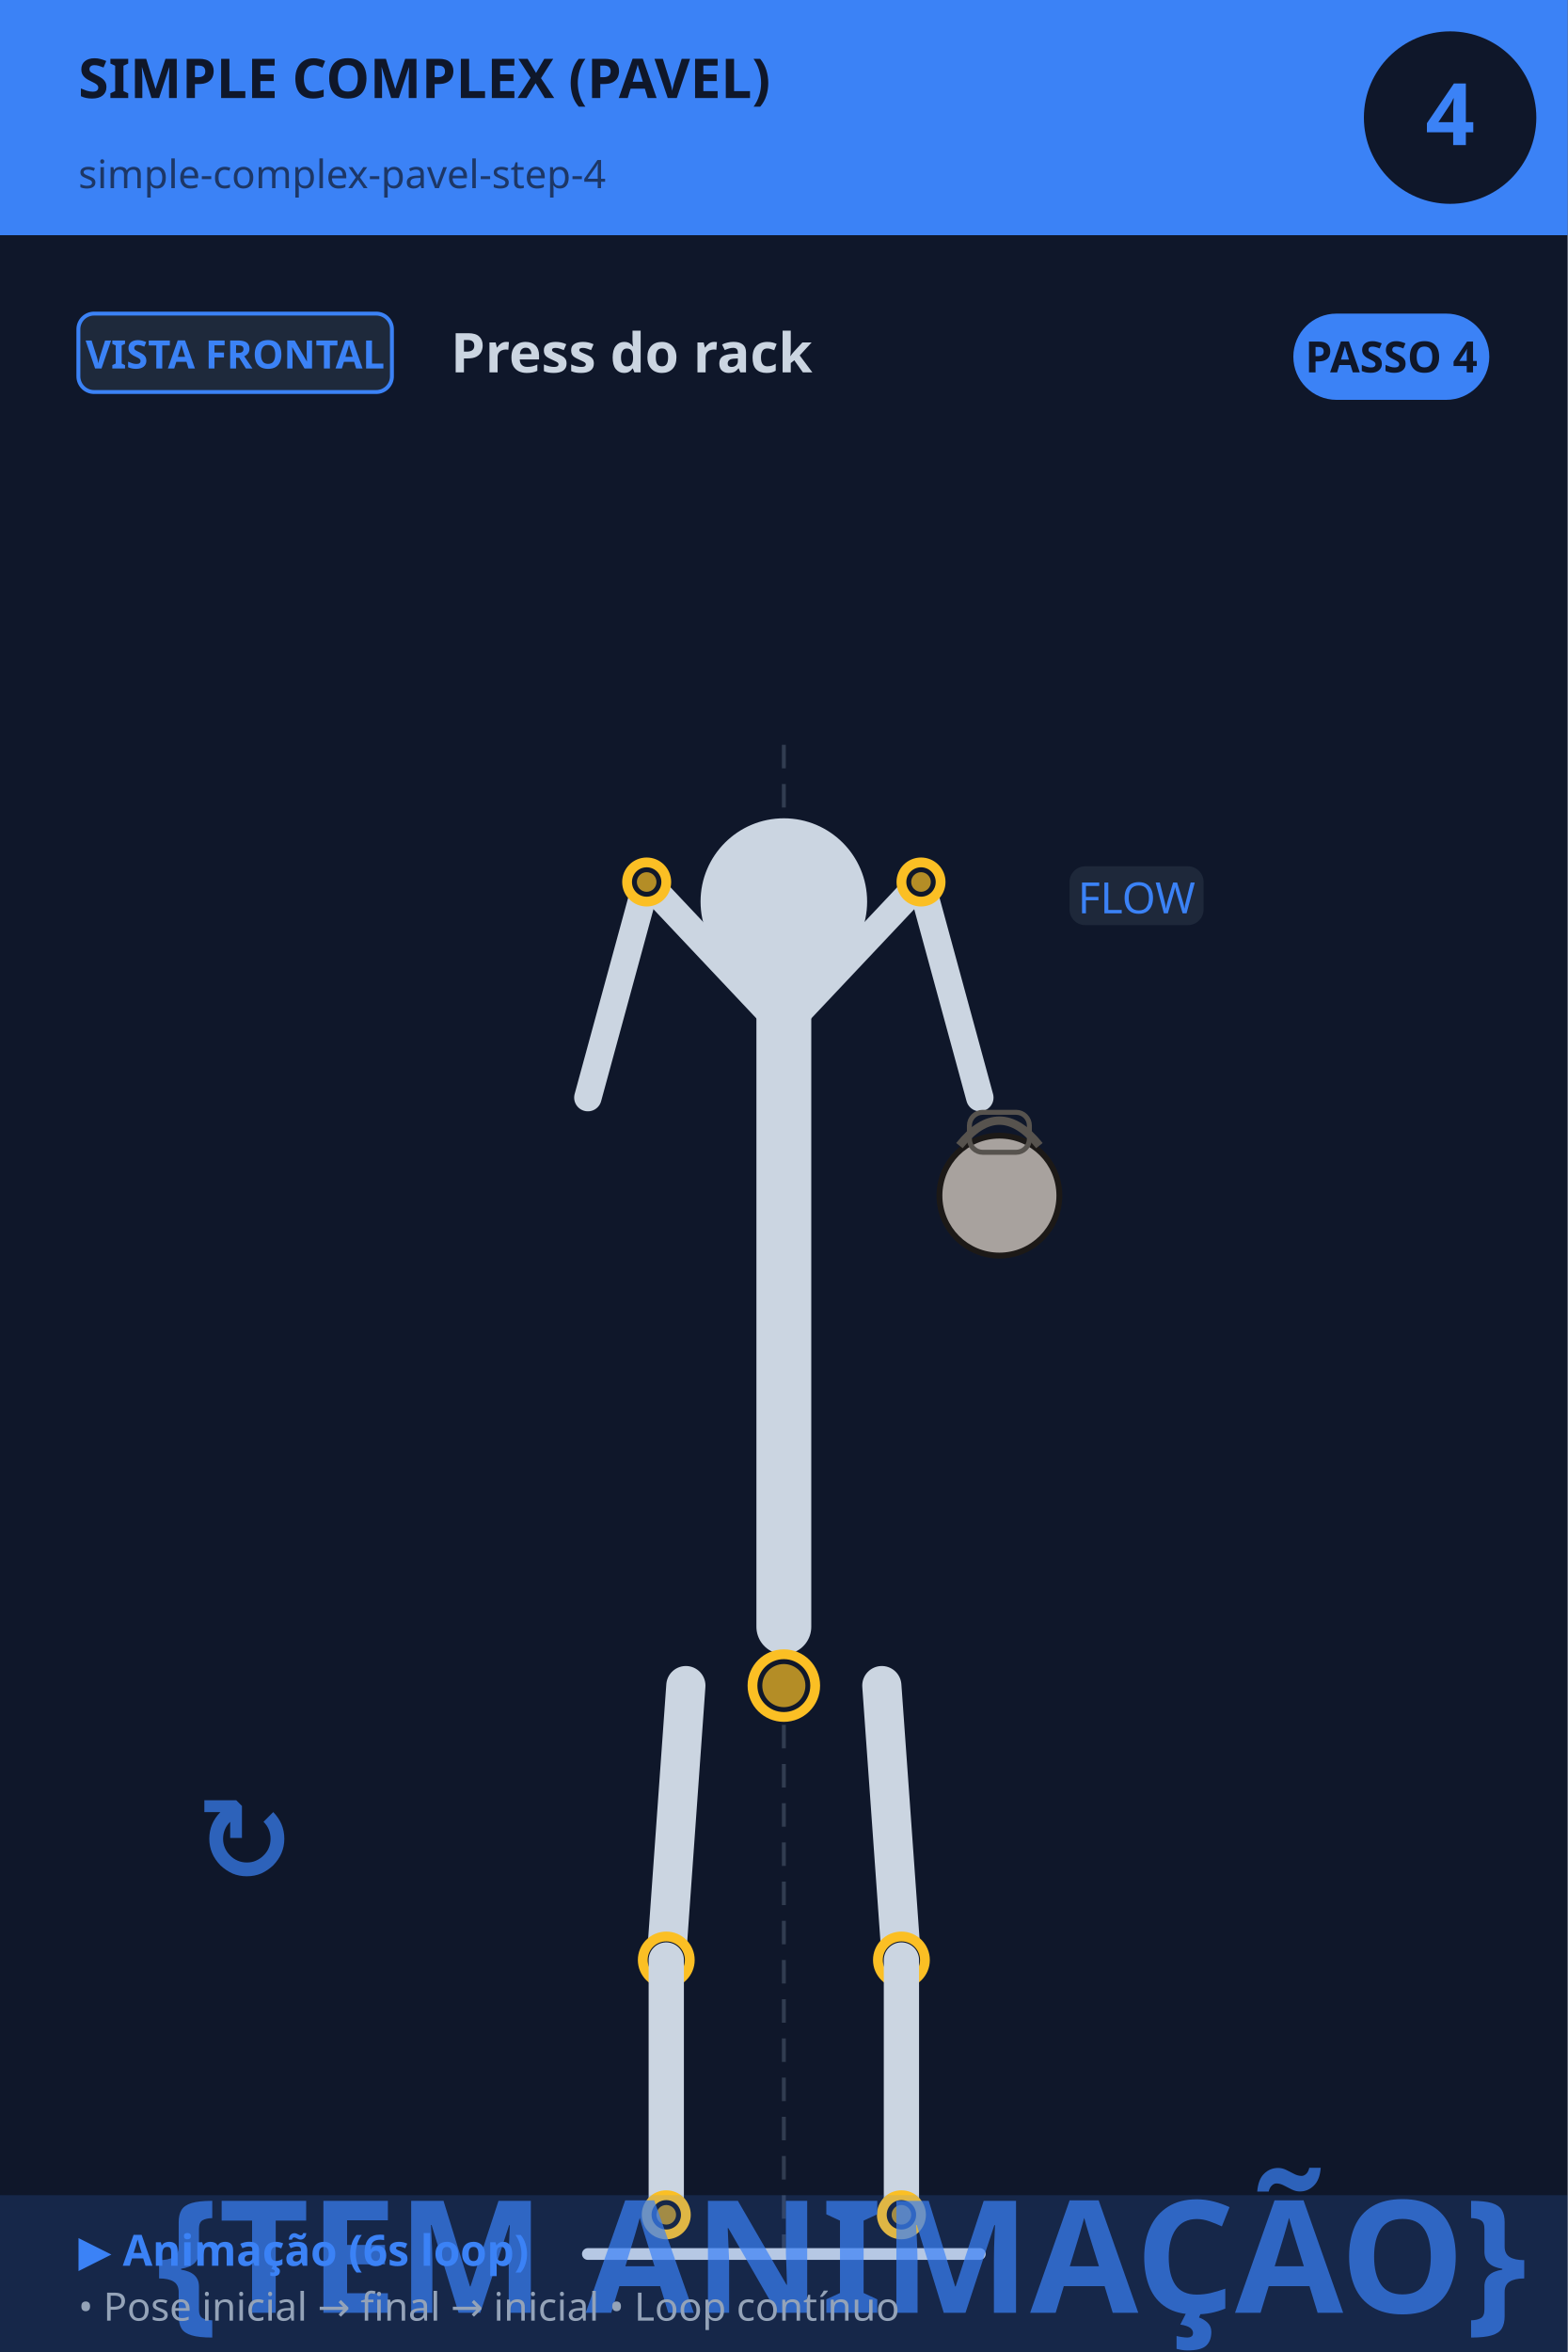
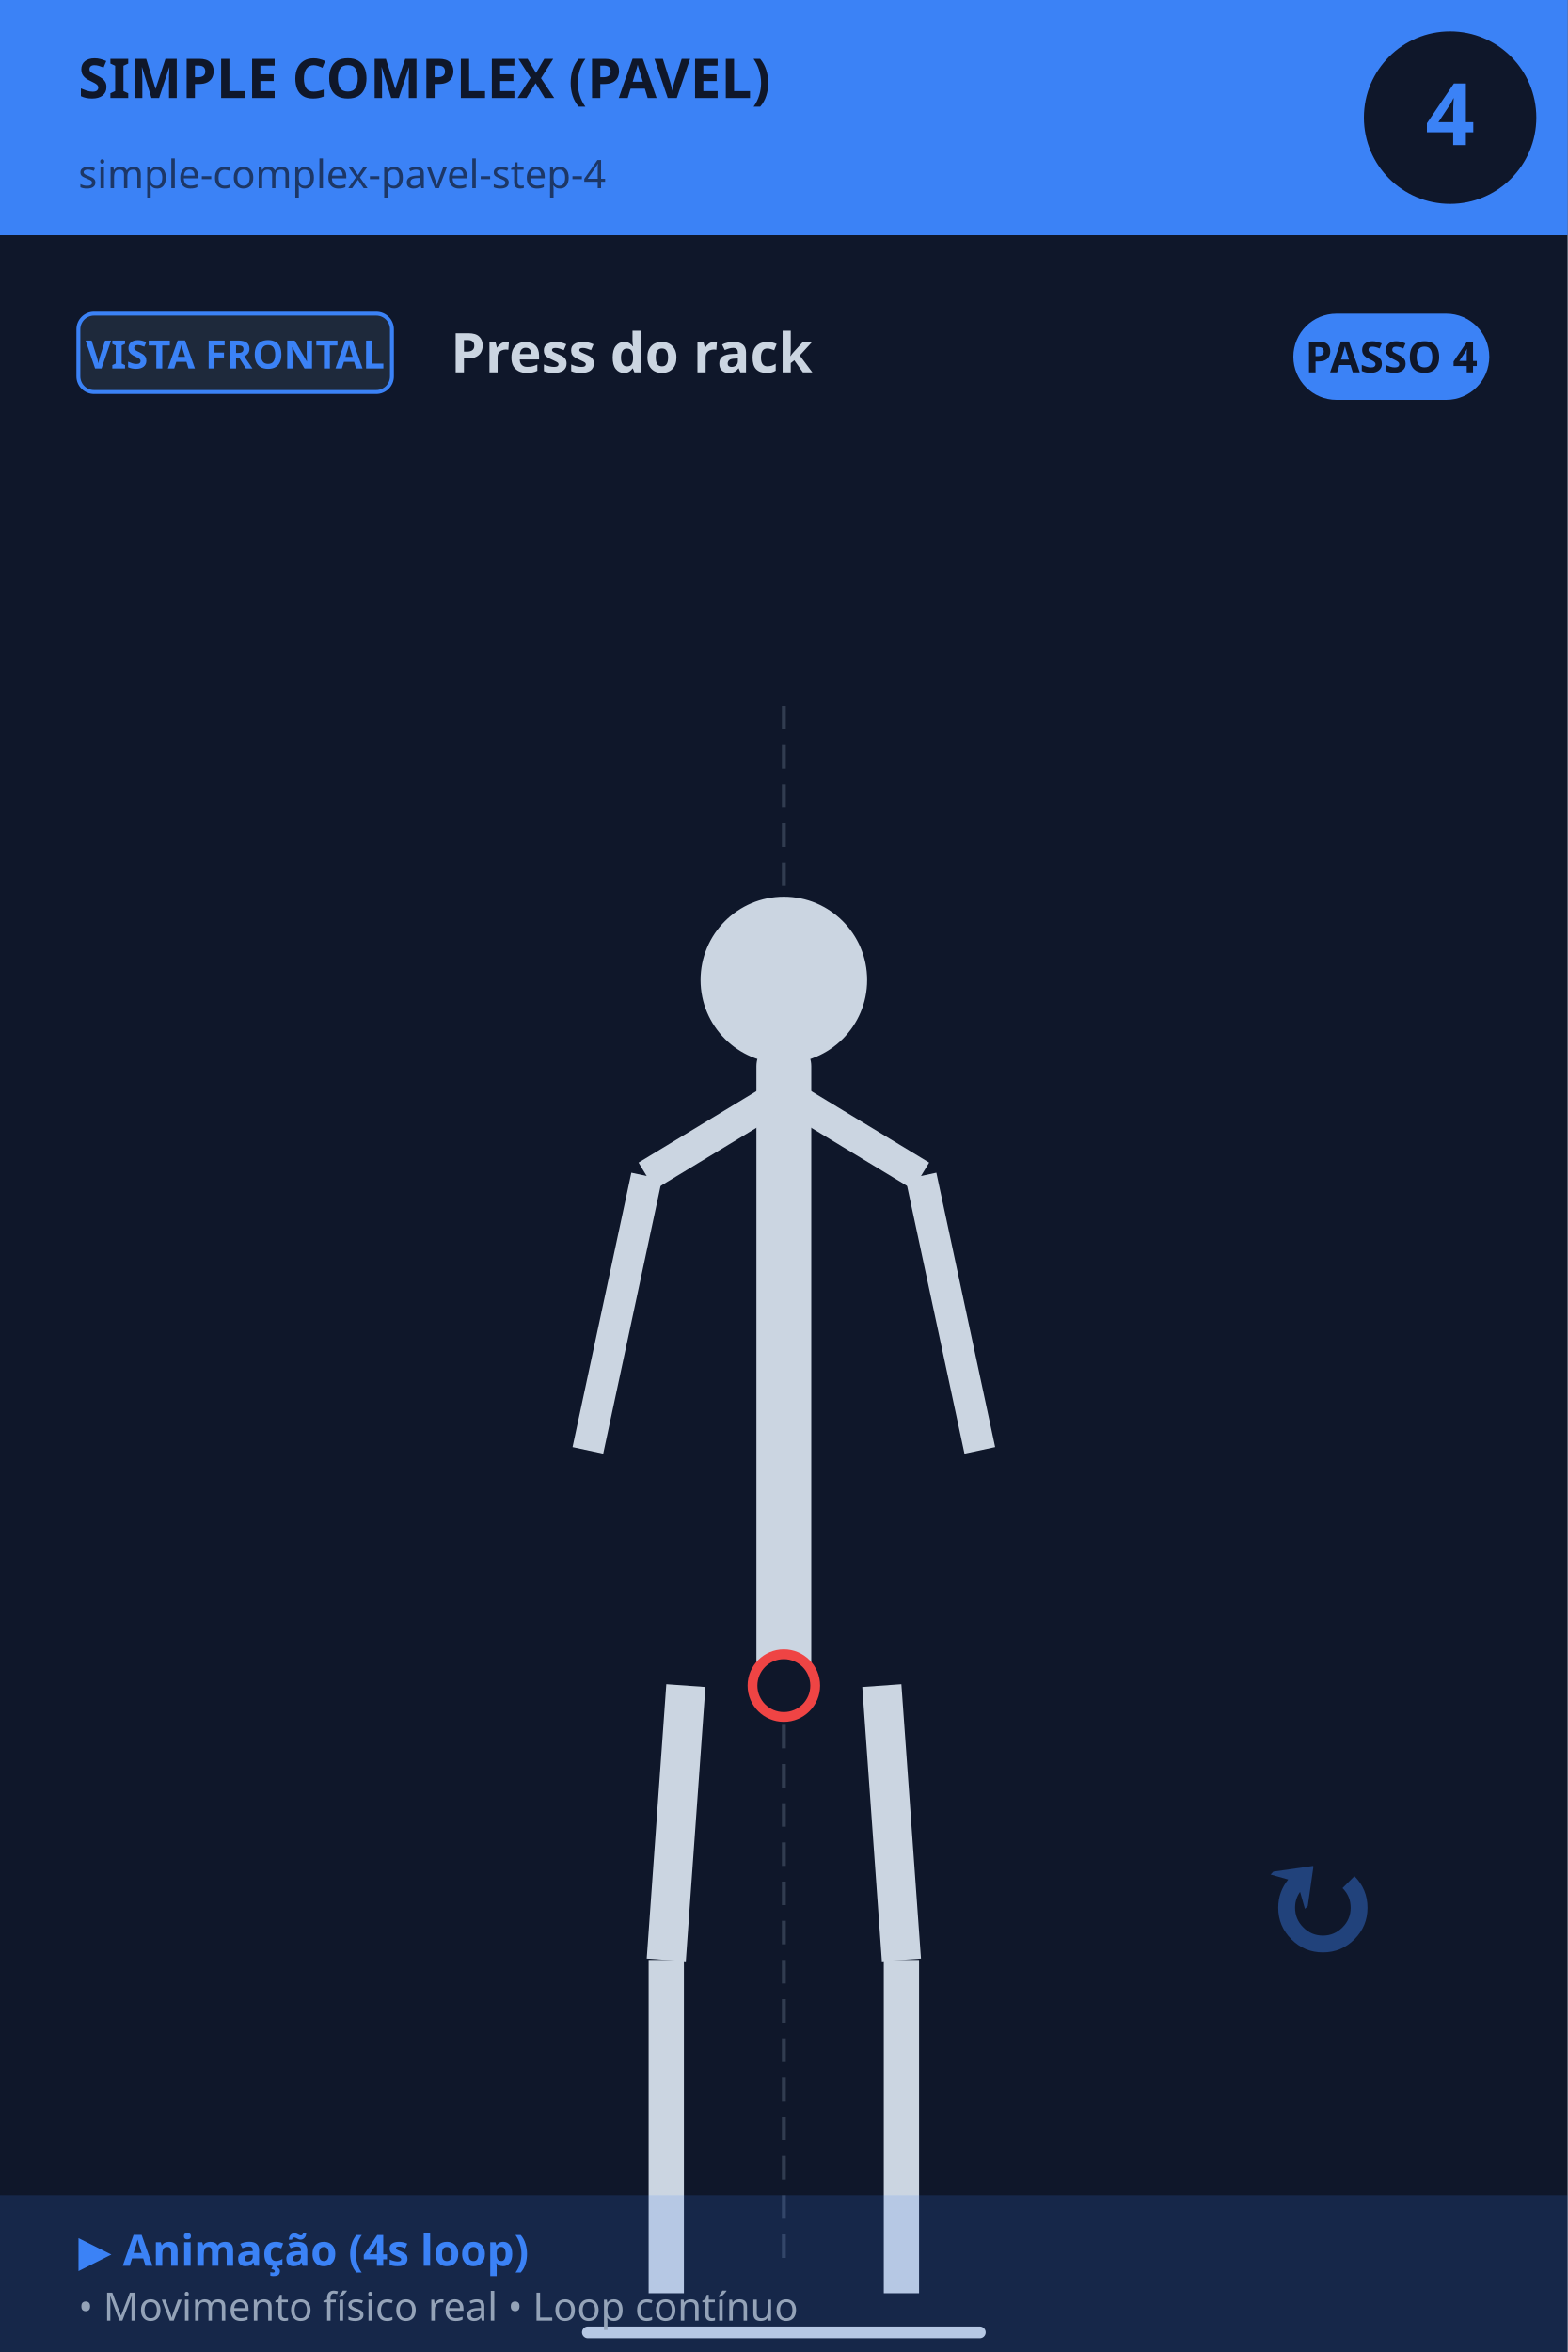
<svg xmlns="http://www.w3.org/2000/svg" viewBox="0 0 400 600" width="400" height="600">
  <rect width="400" height="600" fill="#0f172a" />
  <rect x="0" y="0" width="400" height="60" fill="#3b82f6" />
  <text x="20" y="25" font-size="14" font-weight="bold" fill="#0f172a" font-family="sans-serif">SIMPLE COMPLEX (PAVEL)</text>
  <text x="20" y="48" font-size="10" fill="#0f172a" opacity="0.7" font-family="sans-serif">simple-complex-pavel-step-4</text>
  <circle cx="370" cy="30" r="22" fill="#0f172a" />
  <text x="370" y="37" font-size="22" font-weight="bold" fill="#3b82f6" text-anchor="middle" font-family="sans-serif">4</text>
  <rect x="20" y="80" width="80" height="20" rx="4" fill="#1e293b" stroke="#3b82f6" stroke-width="1" />
  <text x="60" y="94" font-size="10" font-weight="bold" fill="#3b82f6" text-anchor="middle" font-family="sans-serif">VISTA FRONTAL</text>
  <text x="115" y="95" font-size="14" font-weight="bold" fill="#cbd5e1" font-family="sans-serif">Press do rack</text>
  <g transform="translate(0, 50)">
-     <line x1="200" y1="140" x2="200" y2="530" stroke="#475569" stroke-width="1" stroke-dasharray="6,4" opacity="0.6" />
-     <circle cx="200" cy="180" r="22" fill="#cbd5e1" stroke="#0f172a" stroke-width="1.5" />
-     <line x1="200" y1="202" x2="200" y2="365" stroke="#cbd5e1" stroke-width="14" stroke-linecap="round" />
-     <circle cx="200" cy="380" r="8" fill="#0f172a" stroke="#fbbf24" stroke-width="2.5" />
-     <circle cx="200" cy="380" r="5.5" fill="#fbbf24" opacity="0.7" />
-     <line x1="198" y1="210" x2="165" y2="175" stroke="#cbd5e1" stroke-width="7" stroke-linecap="round" />
-     <line x1="202" y1="210" x2="235" y2="175" stroke="#cbd5e1" stroke-width="7" stroke-linecap="round" />
-     <line x1="165" y1="175" x2="150" y2="230" stroke="#cbd5e1" stroke-width="7" stroke-linecap="round" />
-     <line x1="235" y1="175" x2="250" y2="230" stroke="#cbd5e1" stroke-width="7" stroke-linecap="round" />
-     <circle cx="165" cy="175" r="5" fill="#0f172a" stroke="#fbbf24" stroke-width="2.5" />
-     <circle cx="165" cy="175" r="2.5" fill="#fbbf24" opacity="0.7" />
-     <circle cx="235" cy="175" r="5" fill="#0f172a" stroke="#fbbf24" stroke-width="2.5" />
-     <circle cx="235" cy="175" r="2.5" fill="#fbbf24" opacity="0.7" />
-     <circle cx="255" cy="255" r="15.3" fill="#a8a29e" stroke="#1c1917" stroke-width="1.5" />
-     <path d="M 244.8 242.25 Q 255 229.5 265.2 242.25" fill="none" stroke="#57534e" stroke-width="2.125" />
-     <rect x="247.35" y="233.75" width="15.3" height="10.2" rx="3.4" fill="none" stroke="#57534e" stroke-width="1.275" />
-     <line x1="175" y1="380" x2="170" y2="450" stroke="#cbd5e1" stroke-width="10" stroke-linecap="round" />
-     <line x1="225" y1="380" x2="230" y2="450" stroke="#cbd5e1" stroke-width="10" stroke-linecap="round" />
-     <circle cx="170" cy="450" r="6" fill="#0f172a" stroke="#fbbf24" stroke-width="2.5" />
-     <circle cx="170" cy="450" r="3.5" fill="#fbbf24" opacity="0.7" />
-     <circle cx="230" cy="450" r="6" fill="#0f172a" stroke="#fbbf24" stroke-width="2.5" />
-     <circle cx="230" cy="450" r="3.5" fill="#fbbf24" opacity="0.7" />
-     <line x1="170" y1="450" x2="170" y2="515" stroke="#cbd5e1" stroke-width="9" stroke-linecap="round" />
-     <line x1="230" y1="450" x2="230" y2="515" stroke="#cbd5e1" stroke-width="9" stroke-linecap="round" />
-     <circle cx="170" cy="515" r="5" fill="#0f172a" stroke="#fbbf24" stroke-width="2.5" />
-     <circle cx="170" cy="515" r="2.5" fill="#fbbf24" opacity="0.7" />
-     <circle cx="230" cy="515" r="5" fill="#0f172a" stroke="#fbbf24" stroke-width="2.5" />
-     <circle cx="230" cy="515" r="2.5" fill="#fbbf24" opacity="0.7" />
-     <line x1="150" y1="525" x2="250" y2="525" stroke="#cbd5e1" stroke-width="3" stroke-linecap="round" />
-     <rect x="272.9" y="171" width="34.2" height="15" rx="4" fill="#1e293b" opacity="0.95" />
-     <text x="290" y="183" font-size="11" fill="#3b82f6" text-anchor="middle" font-family="sans-serif" font-weight="500">FLOW</text>
-     <g opacity="0.7">
-       <text x="40" y="540" font-size="40" fill="#3b82f6" font-weight="bold" font-family="sans-serif">
- {TEM ANIMAÇÃO}
- <animate attributeName="opacity" values="0.9;0.4;0.9" dur="6s" repeatCount="indefinite" />
-       </text>
+     <line x1="200" y1="130" x2="200" y2="530" stroke="#475569" stroke-width="1" stroke-dasharray="6,4" opacity="0.6" />
+     <g>
+       <animateTransform attributeName="transform" type="rotate" values="0 200 280; 360 200 280" keyTimes="0;1" dur="4s" repeatCount="indefinite" />
+       <circle cx="200" cy="200" r="22" fill="#cbd5e1" stroke="#0f172a" stroke-width="1.5" />
+       <line x1="200" y1="222" x2="200" y2="380" stroke="#cbd5e1" stroke-width="14" stroke-linecap="round" />
+       <circle cx="200" cy="380" r="8" fill="#0f172a" stroke="#ef4444" stroke-width="2.5" />
+       <line x1="198" y1="230" x2="165" y2="250" stroke="#cbd5e1" stroke-width="8" />
+       <line x1="202" y1="230" x2="235" y2="250" stroke="#cbd5e1" stroke-width="8" />
+       <line x1="165" y1="250" x2="150" y2="320" stroke="#cbd5e1" stroke-width="8" />
+       <line x1="235" y1="250" x2="250" y2="320" stroke="#cbd5e1" stroke-width="8" />
+       <line x1="175" y1="380" x2="170" y2="450" stroke="#cbd5e1" stroke-width="10" />
+       <line x1="225" y1="380" x2="230" y2="450" stroke="#cbd5e1" stroke-width="10" />
+       <line x1="170" y1="450" x2="170" y2="535" stroke="#cbd5e1" stroke-width="9" />
+       <line x1="230" y1="450" x2="230" y2="535" stroke="#cbd5e1" stroke-width="9" />
    </g>
+     <line x1="150" y1="545" x2="250" y2="545" stroke="#cbd5e1" stroke-width="3" stroke-linecap="round" />
+     <text x="320" y="450" font-size="40" fill="#3b82f6" opacity="0.4" font-weight="bold">↻</text>
  </g>
  <rect x="0" y="560" width="400" height="40" fill="#3b82f6" opacity="0.15" />
-   <text x="20" y="578" font-size="11" font-weight="bold" fill="#3b82f6" font-family="sans-serif">▶ Animação (6s loop)</text>
-   <text x="20" y="592" font-size="10" fill="#94a3b8" font-family="sans-serif">• Pose inicial → final → inicial • Loop contínuo</text>
+   <text x="20" y="578" font-size="11" font-weight="bold" fill="#3b82f6" font-family="sans-serif">▶ Animação (4s loop)</text>
+   <text x="20" y="592" font-size="10" fill="#94a3b8" font-family="sans-serif">• Movimento físico real • Loop contínuo</text>
  <g transform="translate(330, 80)">
    <rect x="0" y="0" width="50" height="22" rx="11" fill="#3b82f6" />
    <text x="25" y="15" font-size="11" font-weight="bold" fill="#0f172a" text-anchor="middle" font-family="sans-serif">PASSO 4</text>
  </g>
-   <g transform="translate(50, 480)">
-     <text font-size="30" fill="#3b82f6" font-weight="bold" font-family="sans-serif" opacity="0.7">↻
- <animateTransform attributeName="transform" type="rotate" from="0 15 15" to="360 15 15" dur="6s" repeatCount="indefinite" />
-     </text>
-   </g>
</svg>
